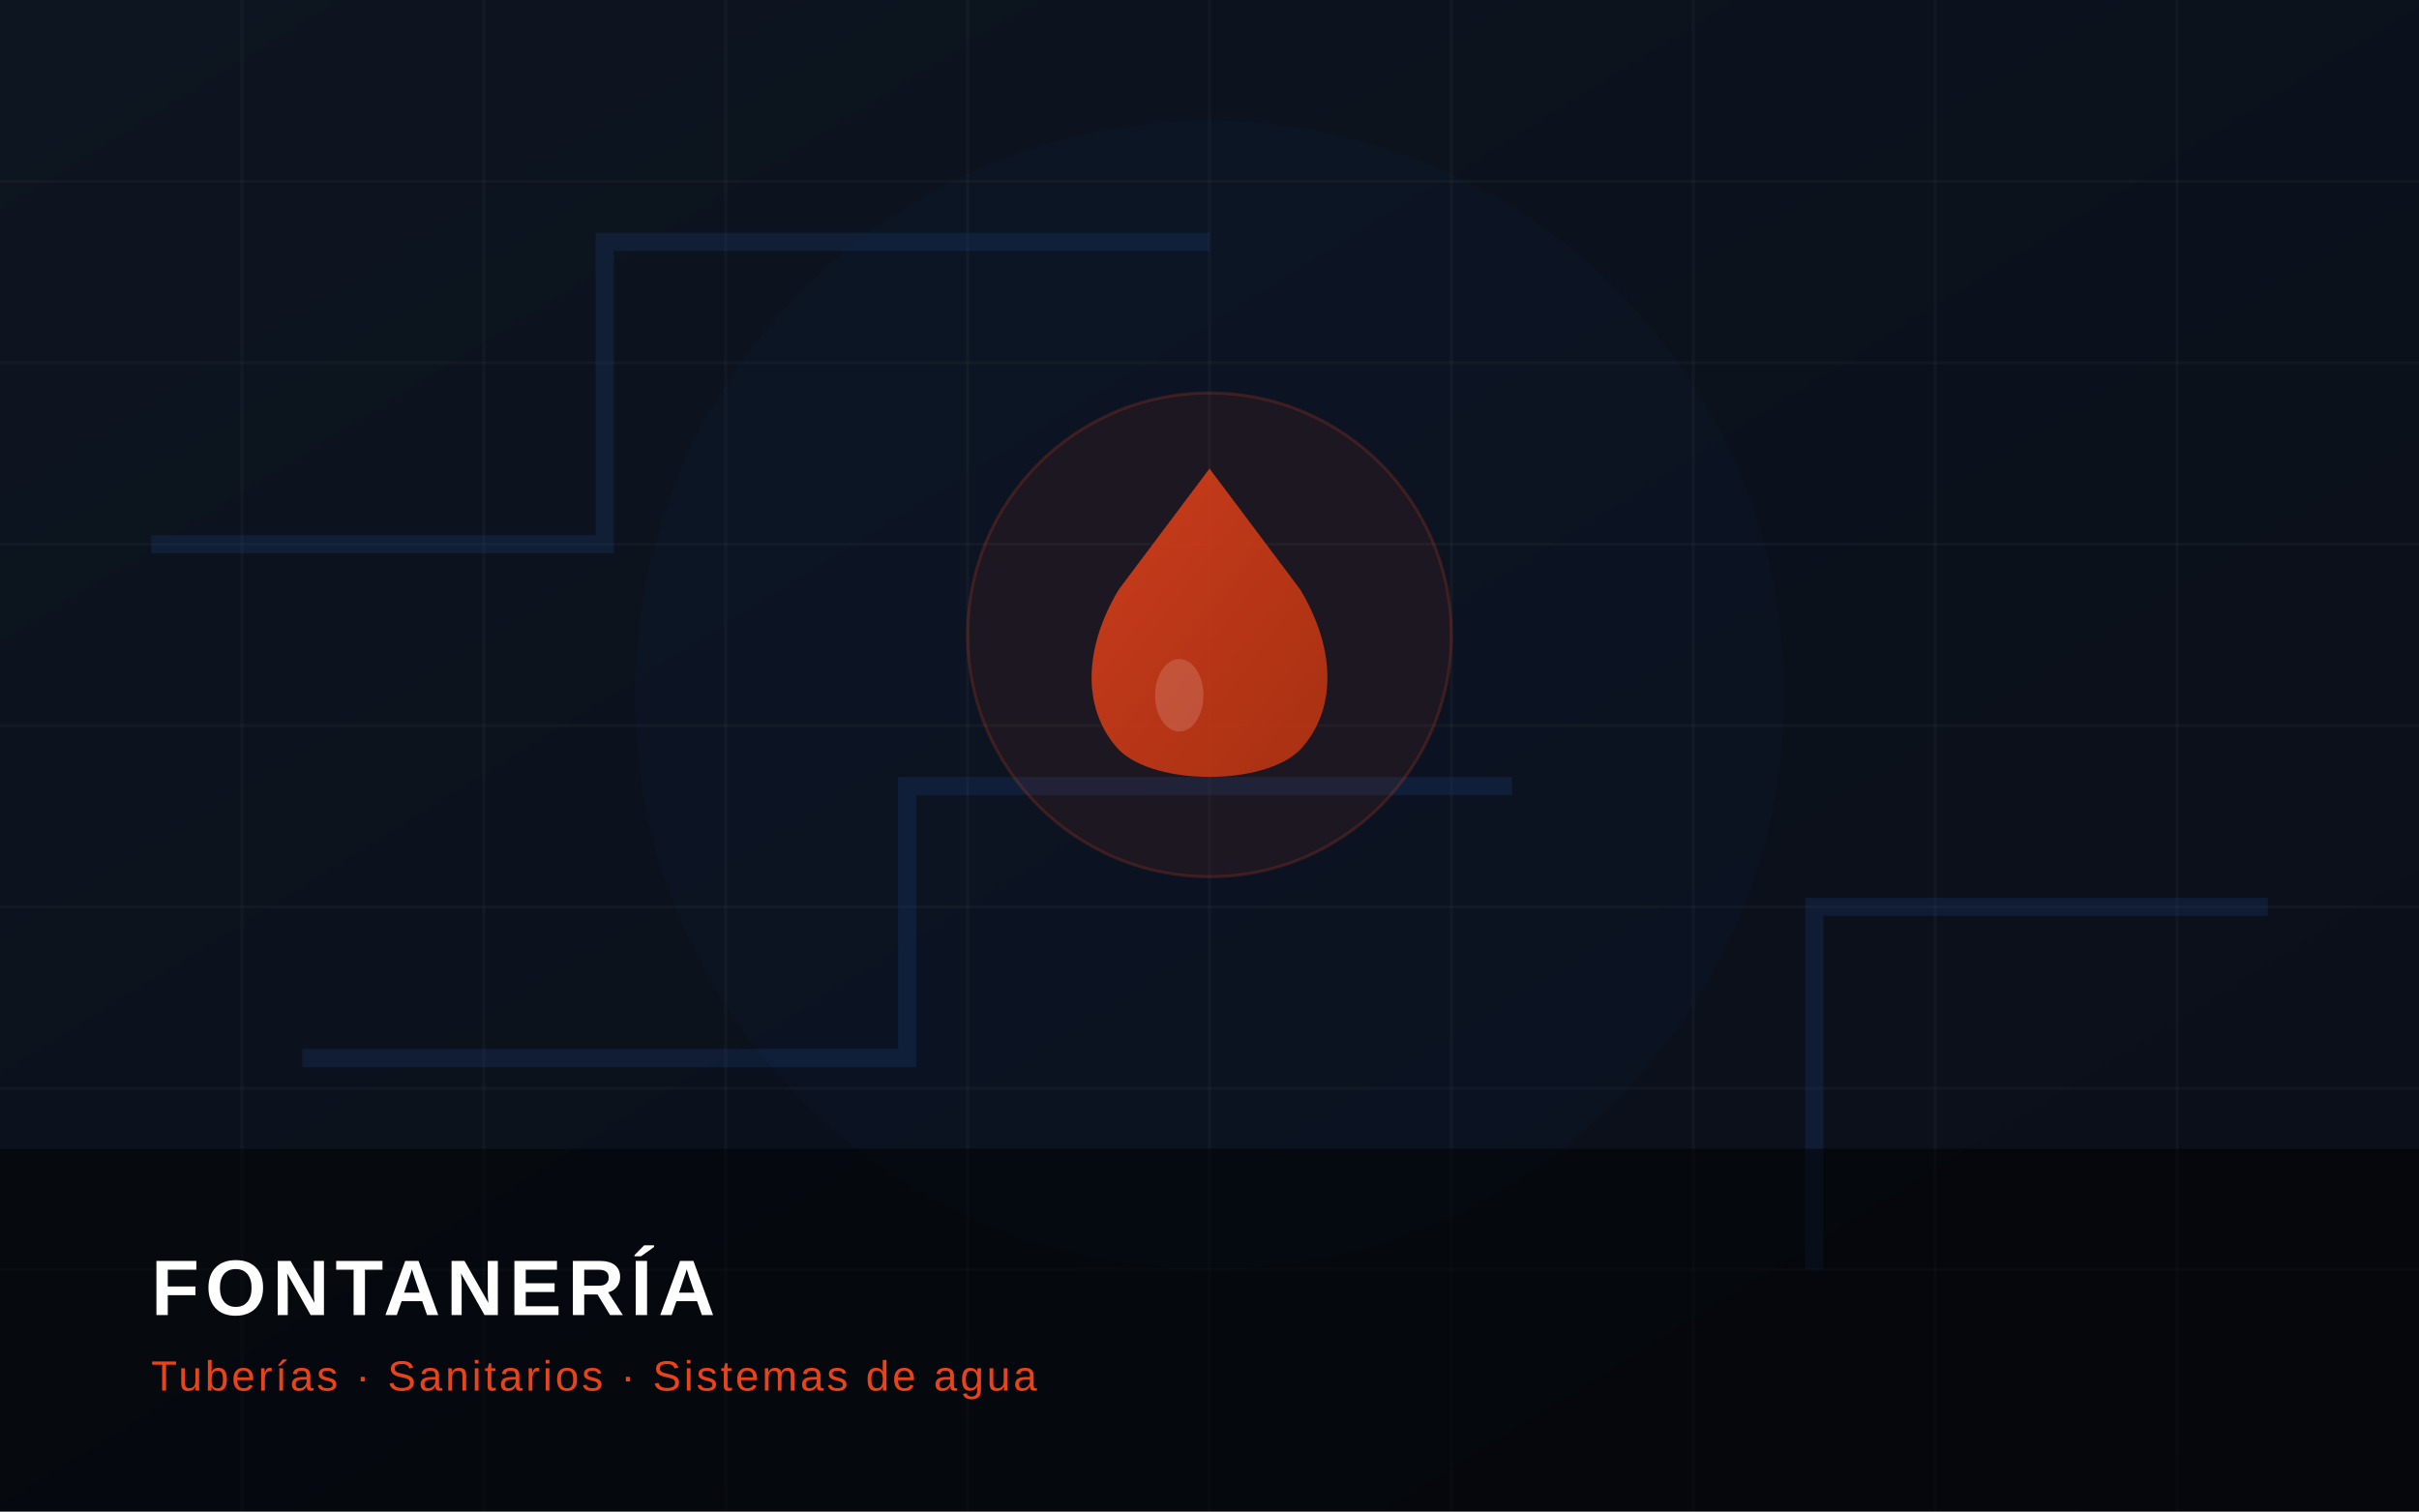
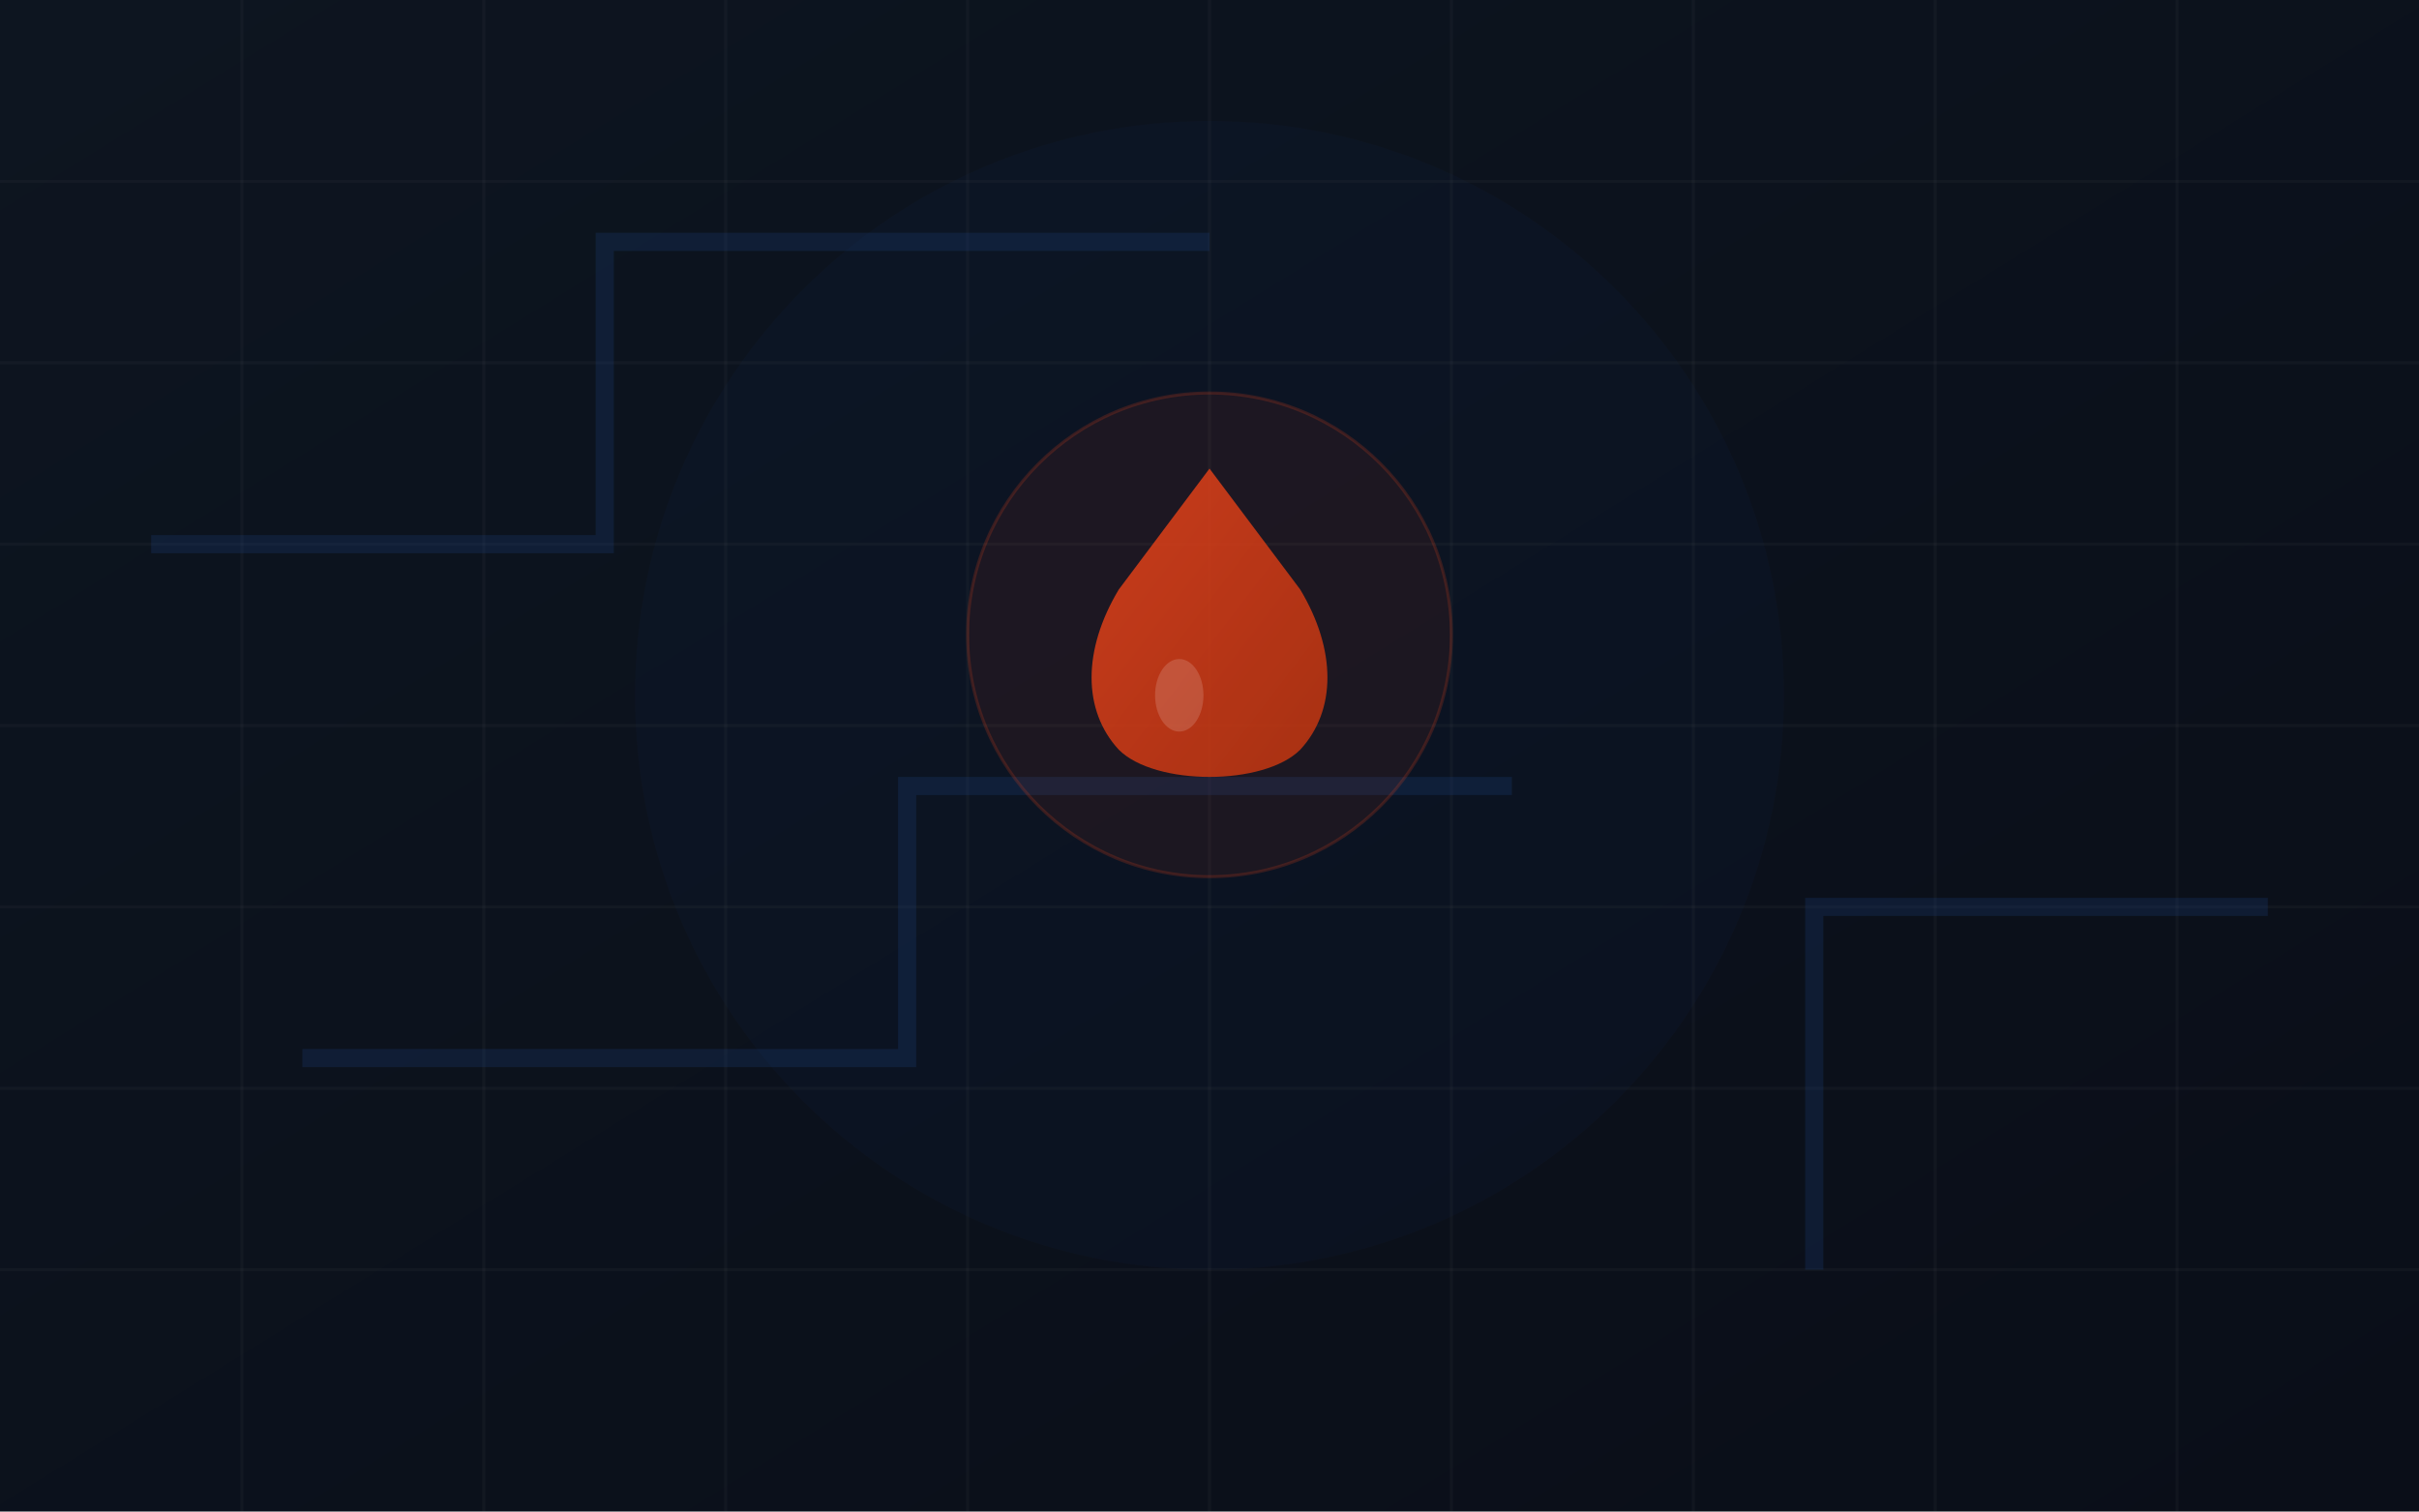
<svg xmlns="http://www.w3.org/2000/svg" viewBox="0 0 800 500">
  <defs>
    <linearGradient id="bg" x1="0%" y1="0%" x2="100%" y2="100%">
      <stop offset="0%" style="stop-color:#0d1520" />
      <stop offset="100%" style="stop-color:#0a0e18" />
    </linearGradient>
    <linearGradient id="acc" x1="0%" y1="0%" x2="100%" y2="100%">
      <stop offset="0%" style="stop-color:#e8431a" />
      <stop offset="100%" style="stop-color:#c03510" />
    </linearGradient>
  </defs>
  <rect width="800" height="500" fill="url(#bg)" />
  <g stroke="#ffffff" stroke-opacity="0.03" stroke-width="1">
    <line x1="0" y1="60" x2="800" y2="60" />
    <line x1="0" y1="120" x2="800" y2="120" />
    <line x1="0" y1="180" x2="800" y2="180" />
    <line x1="0" y1="240" x2="800" y2="240" />
    <line x1="0" y1="300" x2="800" y2="300" />
    <line x1="0" y1="360" x2="800" y2="360" />
    <line x1="0" y1="420" x2="800" y2="420" />
    <line x1="80" y1="0" x2="80" y2="500" />
    <line x1="160" y1="0" x2="160" y2="500" />
    <line x1="240" y1="0" x2="240" y2="500" />
    <line x1="320" y1="0" x2="320" y2="500" />
    <line x1="400" y1="0" x2="400" y2="500" />
    <line x1="480" y1="0" x2="480" y2="500" />
    <line x1="560" y1="0" x2="560" y2="500" />
    <line x1="640" y1="0" x2="640" y2="500" />
    <line x1="720" y1="0" x2="720" y2="500" />
  </g>
  <g stroke="#1e4d99" stroke-opacity="0.2" stroke-width="6" fill="none">
    <path d="M50,180 L200,180 L200,80 L400,80" />
    <path d="M600,420 L600,300 L750,300" />
    <path d="M100,350 L300,350 L300,260 L500,260" />
  </g>
  <circle cx="400" cy="230" r="190" fill="#1e4d99" fill-opacity="0.05" />
  <circle cx="400" cy="210" r="80" fill="#e8431a" fill-opacity="0.08" stroke="#e8431a" stroke-opacity="0.2" stroke-width="1" />
  <path d="M400,155 L430,195 C442,215 442,235 430,248 C418,260 382,260 370,248 C358,235 358,215 370,195 Z" fill="url(#acc)" opacity="0.85" />
  <ellipse cx="390" cy="230" rx="8" ry="12" fill="#ffffff" fill-opacity="0.15" />
-   <rect x="0" y="380" width="800" height="120" fill="#000000" fill-opacity="0.5" />
-   <text x="50" y="435" font-family="Arial, sans-serif" font-size="26" font-weight="700" fill="#ffffff" letter-spacing="2">FONTANERÍA</text>
-   <text x="50" y="460" font-family="Arial, sans-serif" font-size="14" fill="#e8431a" letter-spacing="1">Tuberías · Sanitarios · Sistemas de agua</text>
</svg>
